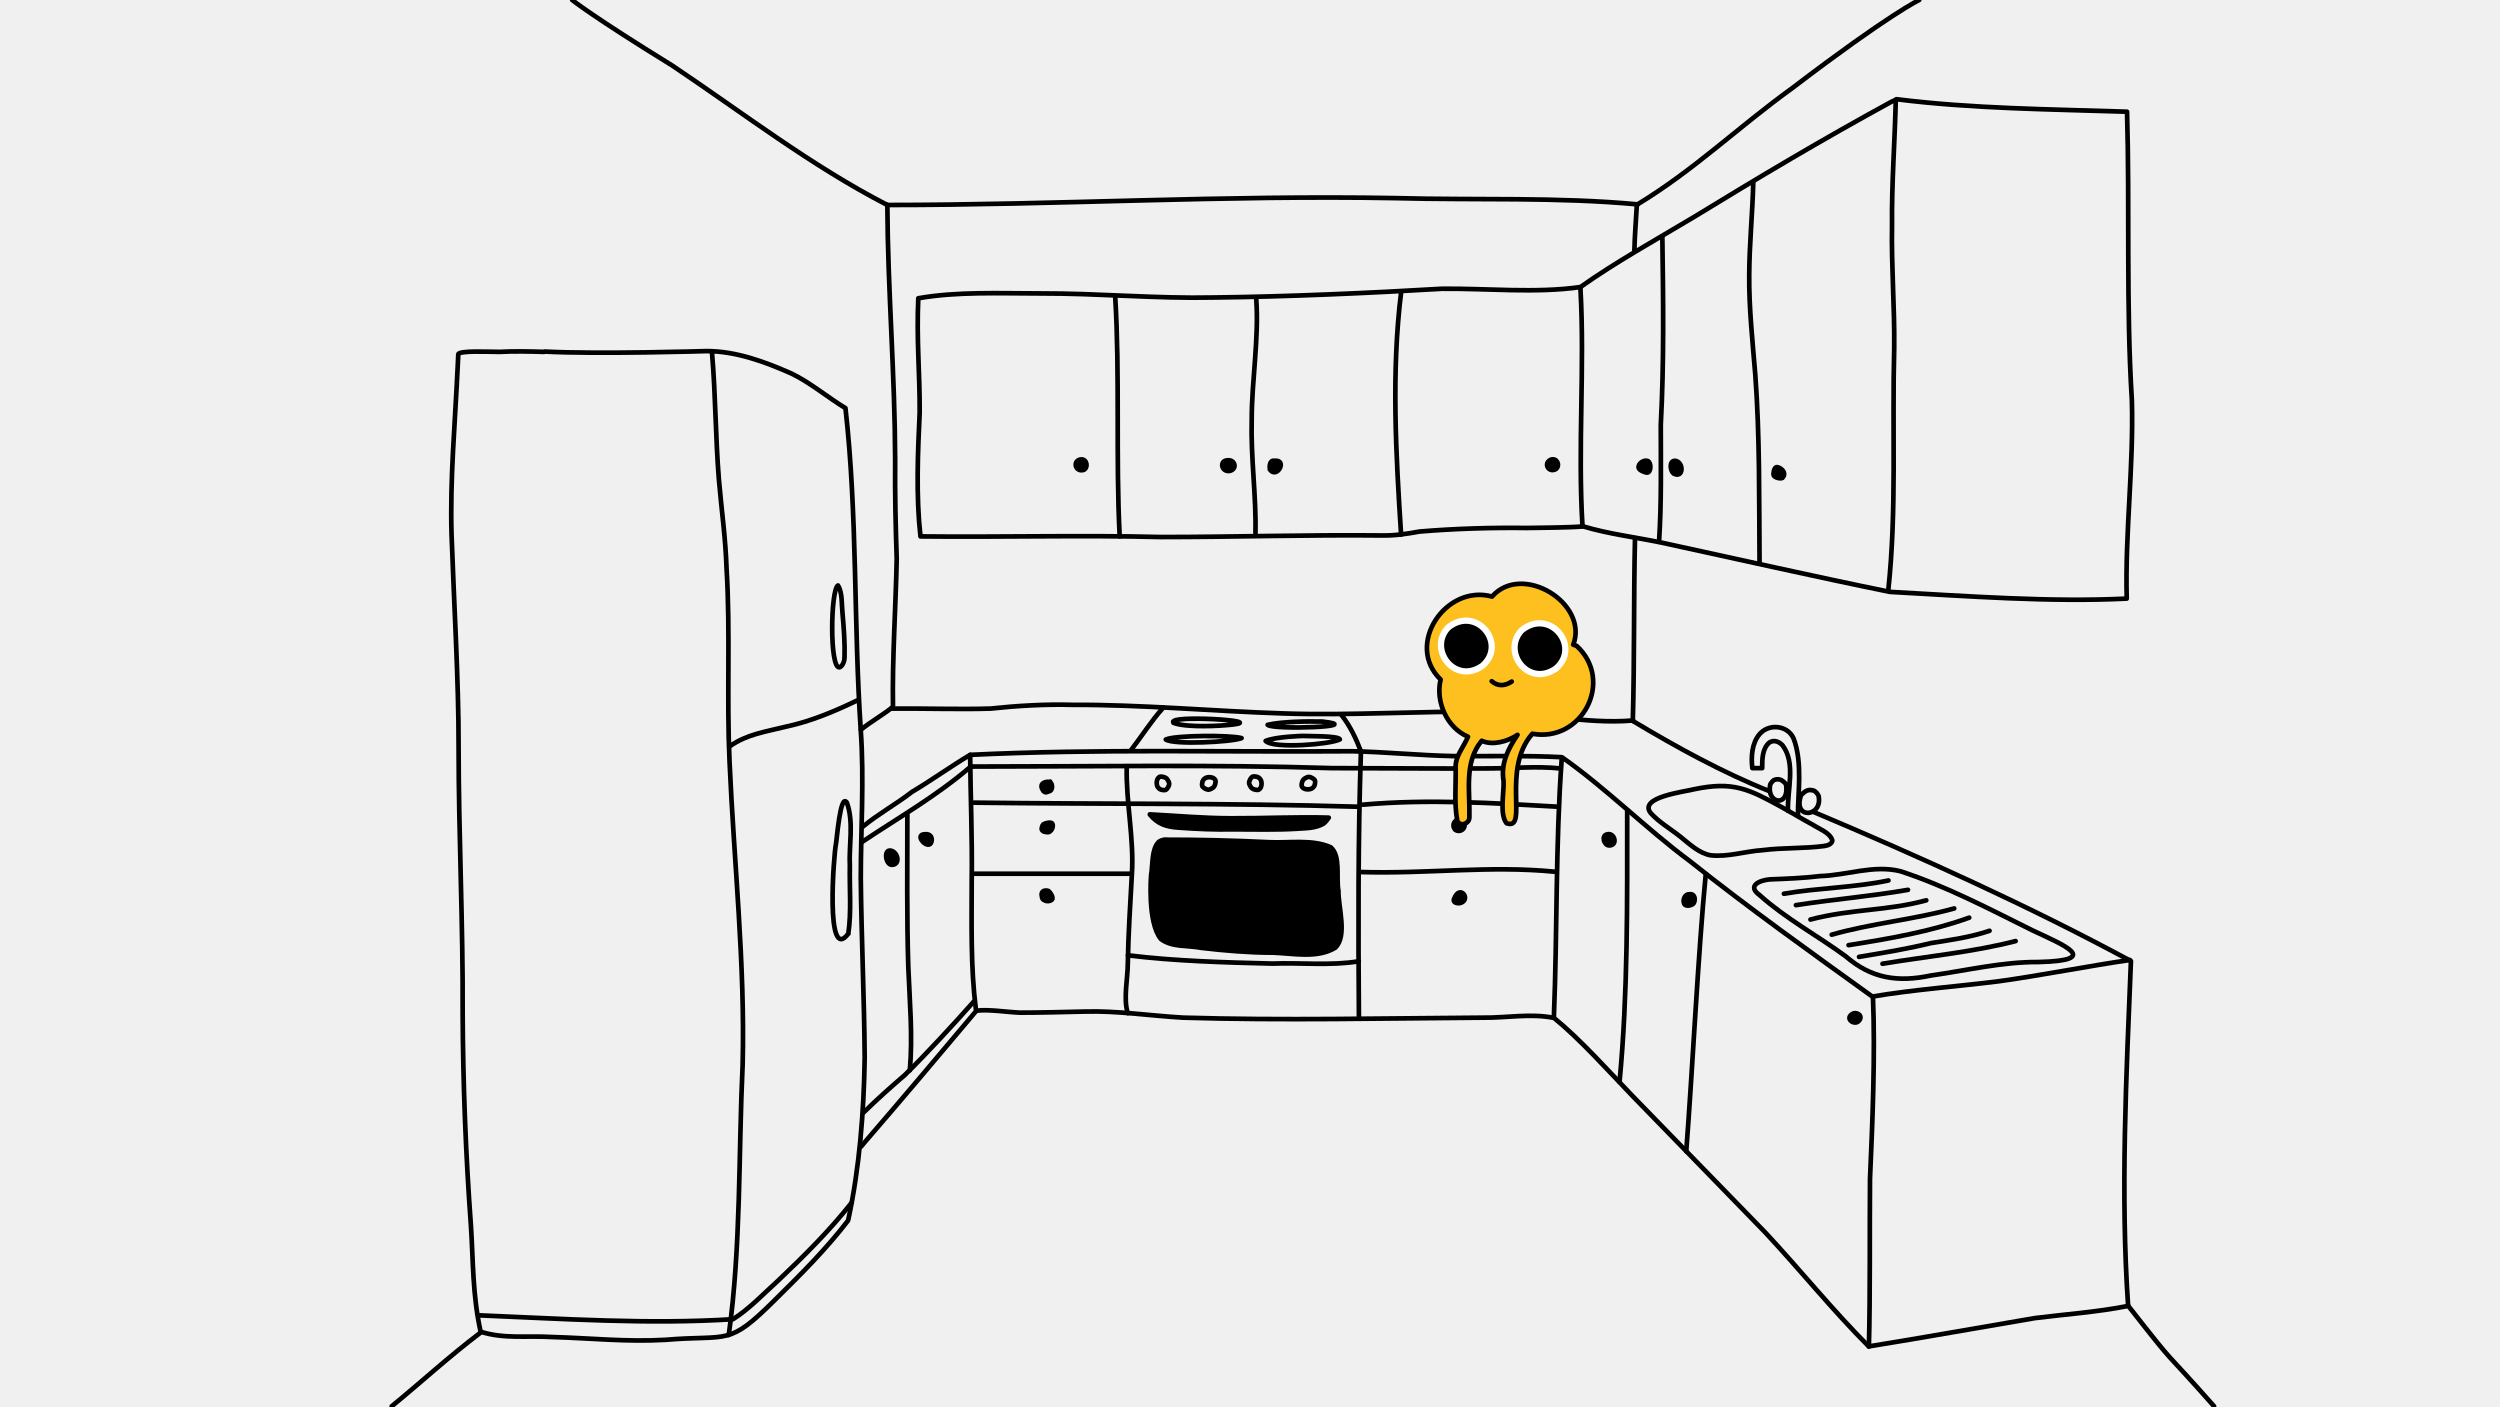
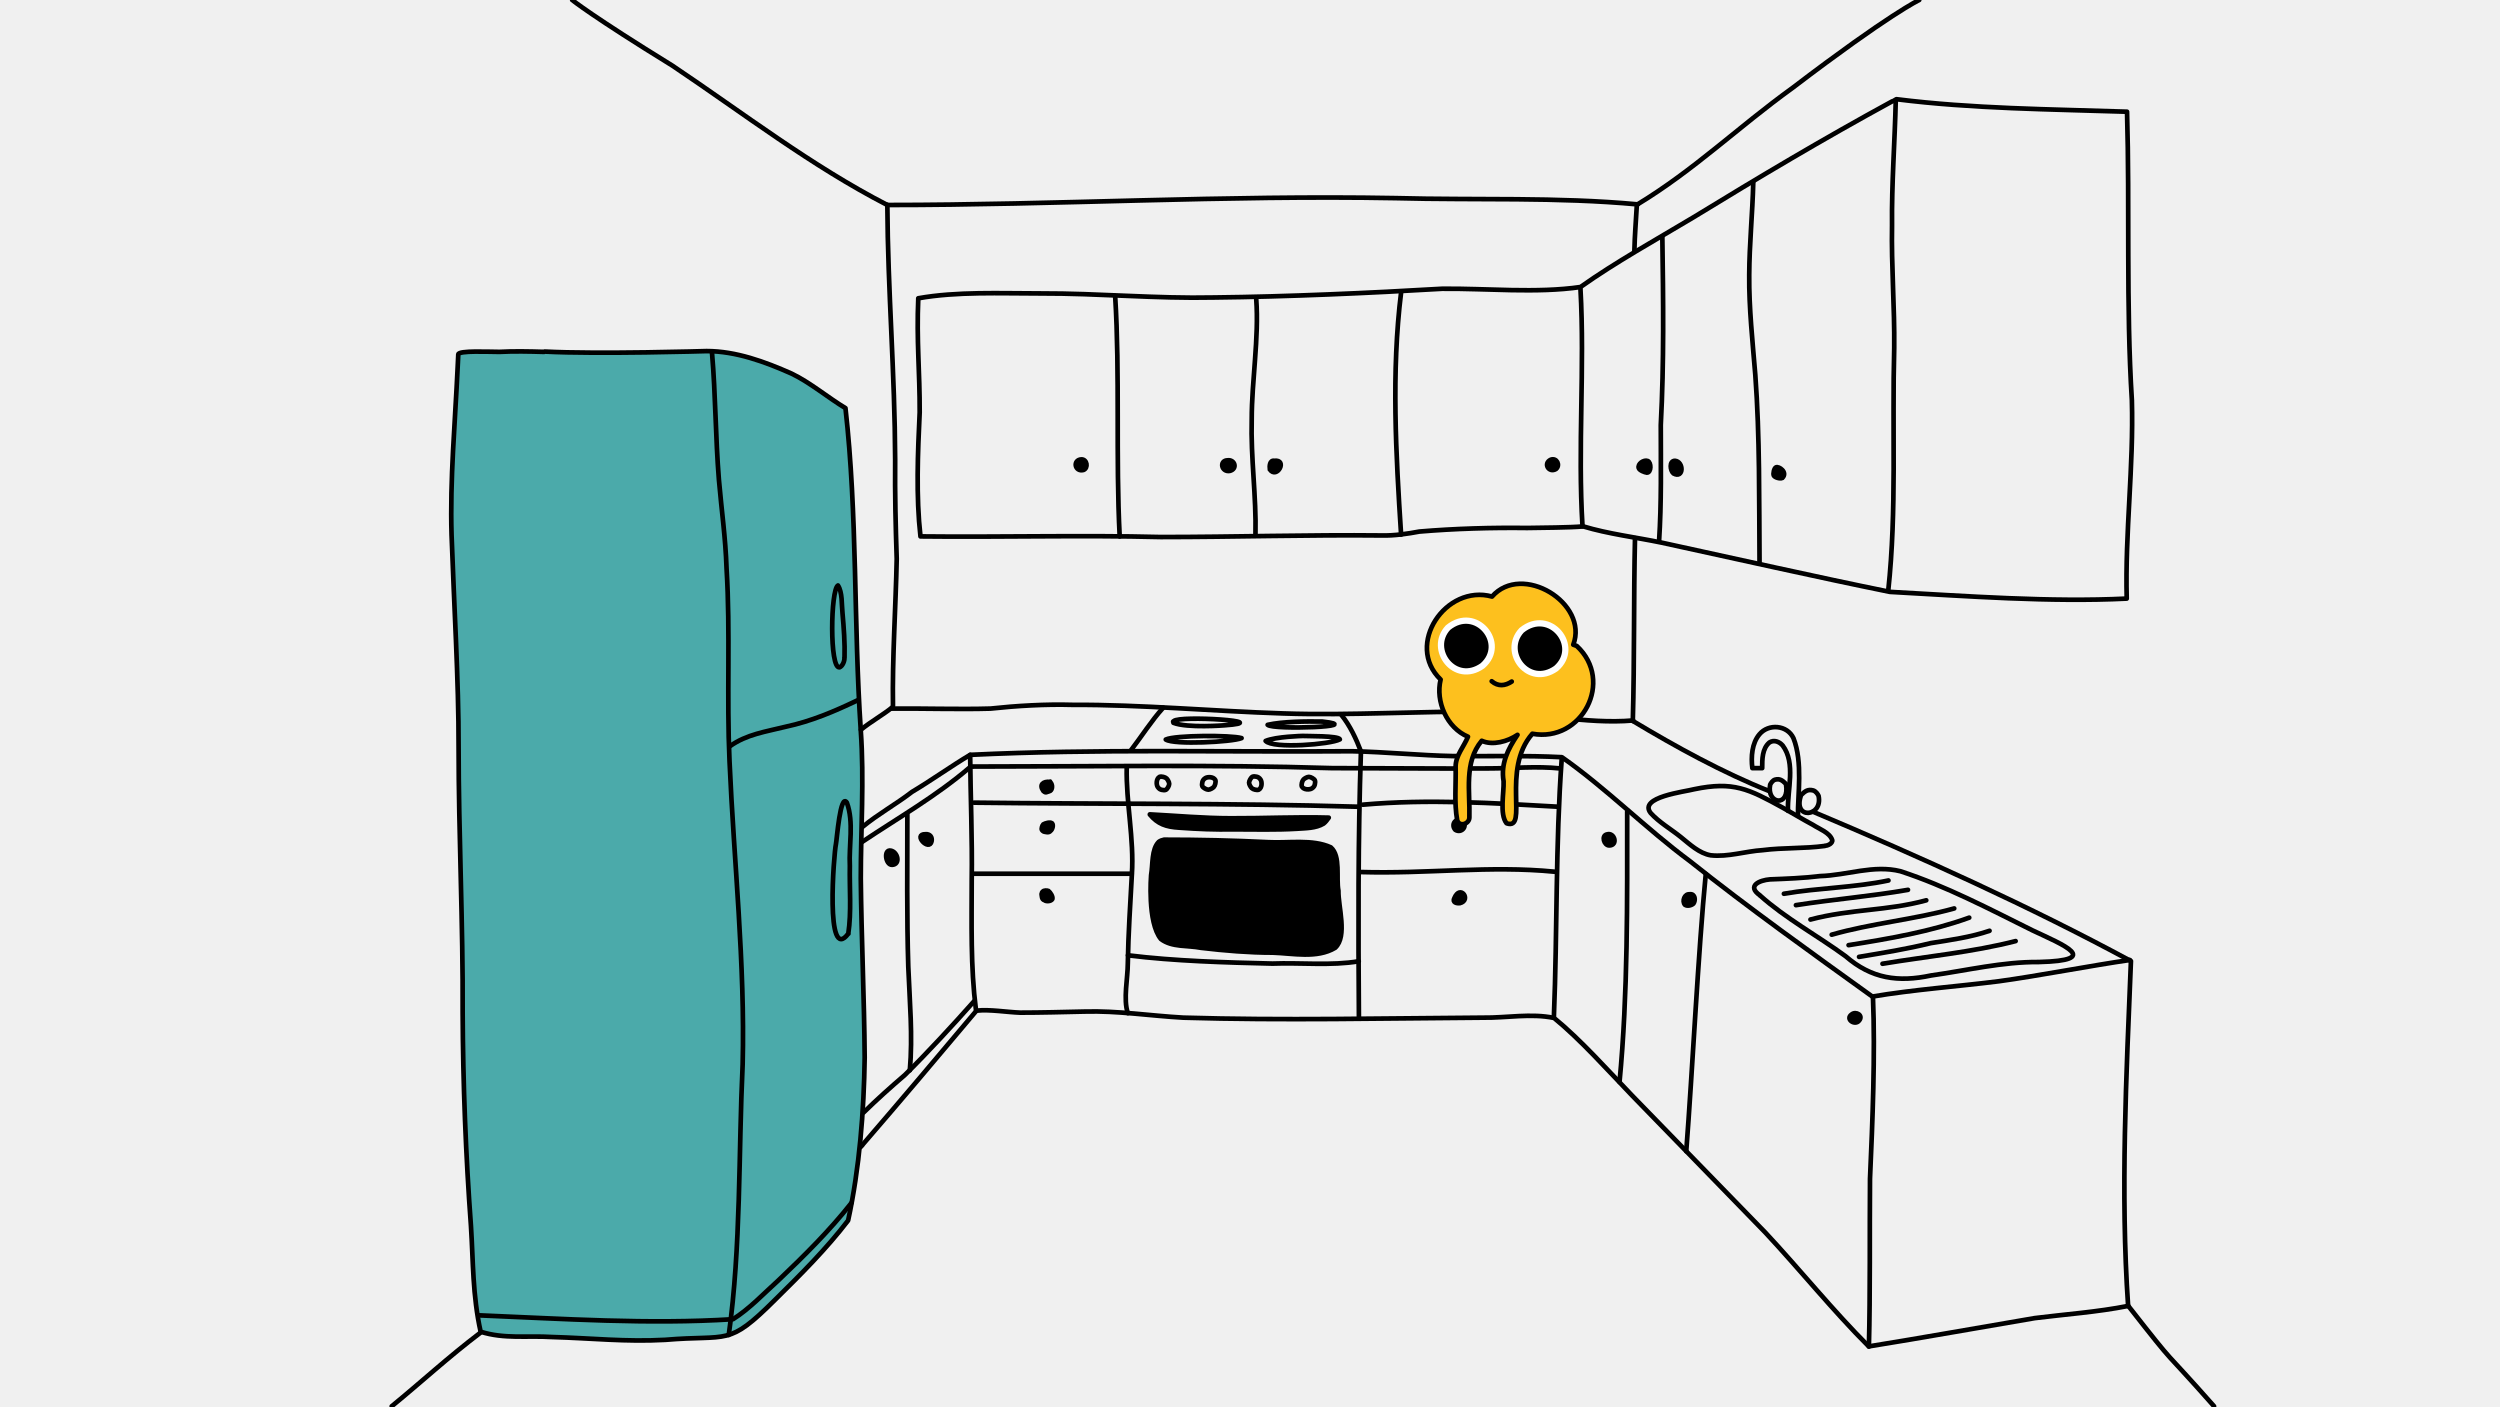
<svg xmlns="http://www.w3.org/2000/svg" id="Ebene_1" version="1.1" viewBox="0 0 1600 900">
  <defs>
    <style>
      .st0 {
        fill: none;
      }

-       .st0, .st1, .st2, .st3, .st4 {
+       .st0, .st1, .st2, .st3, .st4, .st5 {
        stroke-linecap: round;
        stroke-linejoin: round;
      }

-       .st0, .st1, .st2, .st3, .st5 {
+       .st0, .st1, .st2, .st3, .st4, .st6 {
        stroke: #000;
      }

-       .st0, .st2, .st3, .st5 {
+       .st0, .st2, .st3, .st4, .st6 {
        stroke-width: 3px;
      }

-       .st1, .st4 {
+       .st1, .st5 {
        stroke-width: 4px;
      }

      .st2 {
        fill: #fdc01e;
      }

      .st4 {
+         fill: #4baaaa;
+       }
+ 
+       .st5 {
        stroke: #fff;
      }

-       .st5 {
+       .st6 {
        stroke-miterlimit: 10;
      }
    </style>
  </defs>
+   <path id="STROKE_d257b3ae-5cf3-47c5-824c-48417580bdb2" class="st4" d="M348.2,225.2c-9.7-.3-19.3-.5-28.6,0-6.5,0-26.2-1-26.3,1.6s-.2,5.4-.4,8.3c-1.6,34.8-5,72.1-3.9,107.2,1.4,40.8,4.6,94.5,4.5,135.4,0,56.1,2.9,114.4,2.6,170.5.2,45,2,91.6,5.3,136.3,1.5,23.5,1,44.2,6.2,67.8,15.2,4.8,29.7,2.4,45.8,3.4,25,.7,47.2,3.2,72.3,1.8,41.1-3.5,39.9,4.7,70.3-25.6,16.4-16.2,32.8-32.5,46.8-50.8,7.3-33.6,10.1-69.6,10.6-104.3-.3-38.1-2.1-76.6-2.5-114.6,0-31.3,2.2-63.2,0-94.6-4.6-68.7-2.1-137.9-9.8-206.4-11-6.6-22.6-16.4-34.5-22.1-17.1-7.6-35.6-14.4-54.4-14.4,0,0-69.3,2.1-103.7.3l-.3.2h0Z" />
  <path id="STROKE_24ff8104-0c1c-409e-8412-f291cf459aca" class="st0" d="M366.2,0s12.8,10.4,64.1,42c45.5,30.5,88.9,64.1,137.6,89.2" />
  <path id="STROKE_69648c7b-1f99-41d9-9756-3ccd35b458e1" class="st0" d="M567.9,131.2c.3,54.9,4.8,107.5,5,162.9-.2,23,.3,42.1,1,63.6-.6,30.1-2.9,64.1-2.4,94.1" />
  <path id="STROKE_584f09bb-faee-44f3-acef-d196af663e60" class="st0" d="M567.9,131.2c108.3,0,216.8-6.4,325.1-4.4,52,1.4,103.4-.8,155.1,4" />
  <path id="STROKE_1398c8e5-74d7-4340-97a2-ac70de1e6fad" class="st0" d="M1048,130.8c36.7-22.3,63.7-48.9,99.3-74.6C1209.6,8.7,1228.3,0,1228.3,0" />
  <path id="STROKE_5d41e3ed-5401-4ed9-a828-7baa835cd556" class="st0" d="M571.2,452.6c-6.2,5-13.8,9.2-20.2,14.4" />
  <path id="STROKE_0b07157a-1aa8-44a5-a9cc-b35e5b461845" class="st0" d="M455.7,226c2.3,26.9,2.2,53.5,4.4,81,1.8,20.9,4.2,36.5,4.9,56.9,2.5,40.9,0,82.4,1.9,123.3,2.8,64.4,10,129.6,8.4,194-2.7,57.1-1,116.6-8.9,173.2" />
  <path id="STROKE_e438c691-b25d-44f8-af13-3e1512e92411" class="st0" d="M548.8,448.2c-14.8,7.1-29.6,13.4-45.9,16.9-12.8,3.2-25,4.8-35.8,12.5" />
  <path id="STROKE_a9ca535c-c414-4acf-bfae-c9c840553b1c" class="st0" d="M540.5,420.9c.3-9-.5-19.5-1.3-28.5-.6-5.3,0-13.3-2.9-17.7-4.7,2.6-5.5,53.5,1,52.4,1.9-.7,3.4-4.2,3.1-6.3h.1Z" />
  <path id="STROKE_0c41948c-69a6-4055-b199-0aeaac91404f" class="st0" d="M542.9,597.6c2.1-13.9.7-29.4,1-43.4-.7-13.1,2.7-27.9-1.9-40.5-4.2-6.6-6.4,23.7-7,26.5-1.3,5.8-7,77.6,8,57.2v.2h0Z" />
  <path id="STROKE_a188d664-cbf2-479c-a8f3-7a680b97c079" class="st0" d="M544.9,769.9c-13.8,17.5-30.3,33.9-46.5,49.3-9.1,8.2-19,18.7-29.3,25.1-54,3.4-108.9-.3-162.8-2.5" />
-   <path id="STROKE_d257b3ae-5cf3-47c5-824c-48417580bdb2" class="st0" d="M348.2,225.2c-9.7-.3-19.3-.5-28.6,0-6.5,0-26.2-1-26.3,1.6s-.2,5.4-.4,8.3c-1.6,34.8-5,72.1-3.9,107.2,1.4,40.8,4.6,94.5,4.5,135.4,0,56.1,2.9,114.4,2.6,170.5.2,45,2,91.6,5.3,136.3,1.5,23.5,1,44.2,6.2,67.8,15.2,4.8,29.7,2.4,45.8,3.4,25,.7,47.2,3.2,72.3,1.8,41.1-3.5,39.9,4.7,70.3-25.6,16.4-16.2,32.8-32.5,46.8-50.8,7.3-33.6,10.1-69.6,10.6-104.3-.3-38.1-2.1-76.6-2.5-114.6,0-31.3,2.2-63.2,0-94.6-4.6-68.7-2.1-137.9-9.8-206.4-11-6.6-22.6-16.4-34.5-22.1-17.1-7.6-35.6-14.4-54.4-14.4,0,0-69.3,2.1-103.7.3l-.3.2h0Z" />
  <path id="STROKE_493f21b8-b01f-46eb-b4fc-358aae799781" class="st0" d="M620.8,491c-22,18.8-45.4,32-69.3,48" />
  <path id="STROKE_c6602ae4-44b3-4738-a16e-8b1e115a576e" class="st0" d="M624.7,647.1c-23.7,28.2-48.1,57.1-72.2,85,0,.2-1.1,1.4-1.7,2" />
  <path id="STROKE_155b1ade-0caf-4685-a390-1a74d09eeed8" class="st0" d="M623.4,640.8c-13.5,15.2-29.7,32.8-44.3,47.2-9.2,7.9-17.6,15.4-26.4,24" />
  <path id="STROKE_b24e84d0-0f94-42bd-a746-75c61ea2acf5" class="st0" d="M580.7,521.4c0,32.3-.4,64.8.6,97.3.9,22.5,2.9,44.1,1,66.3" />
  <path id="STROKE_971acc4a-b36a-41f2-b63a-2082bc56feeb" class="st0" d="M622.1,490.6c76.7,0,153.7-1.4,230.4,1,33.5,0,66.5.4,99.8.2,15.4,0,30.8-1.6,46.3,0" />
  <path id="STROKE_39e55a2d-6330-4e0c-a371-faeb3e5d5018" class="st0" d="M623.4,513.7c79.9,1,165.2.2,245.4,2.6" />
  <path id="STROKE_13c38961-4bf5-445d-b21a-ed225f46ab6f" class="st0" d="M872.2,515c41.8-3.7,83.1-1.1,124.8,1.3" />
  <path id="STROKE_31a3584f-9932-4dba-ab4a-28e8f845e37f" class="st0" d="M721.1,491c-.5,22.7,4.8,45.9,3.3,68.6-1,18.8-2.3,37.9-2.6,56.9,0,9.5-3,23,0,31.9" />
  <path id="STROKE_50546bcd-7982-4bd1-891d-9cfc525bb8a1" class="st0" d="M871,480.9c-1.9,55.4-1.7,115-1.3,170.4" />
  <path id="STROKE_a4a9c650-acfe-4914-b0ce-93b97be252df" class="st0" d="M999.5,485.7c-4,55.1-2.8,109.9-5,164.8" />
  <path id="STROKE_ff7c6ada-2eda-48c2-9cd9-58fce4b78e40" class="st0" d="M622.5,559.2h101.8" />
  <path id="STROKE_678ccf56-6959-4de1-802f-158fb094e547" class="st0" d="M870.6,558.1c42.9,1.3,82.7-4.3,124.4-.2" />
  <path id="STROKE_38bfb0cd-aec1-43f0-9120-84503d1a2664" class="st3" d="M668,506.4h0c1.3,1.3,1.9.4,3.6,0s2.2-3.2,1.2-5-.4-1-.9-1c-4.2-.4-7.1,1.7-4.1,5.9h.2Z" />
  <path id="STROKE_c30ccf7d-d1f7-4270-88c3-c433c52a1f2b" class="st3" d="M666.8,531l.2.4.4.4s.4,0,.6.4c1,.2,3.3,1,4.3-.4,1.2-.8,2.1-3.8,1-4.9-1.2-1-4.5,0-5.6.7-.7.7-1.3,2.8-.9,3.5h0Z" />
  <path id="STROKE_12bfedc1-2f7b-4e05-966f-920bad130723" class="st0" d="M621,483.1c80.8-3.9,163.2-1.7,244.2-2.3,21.3.4,43.7,2.7,65,3.1,23.3.2,45.5-.5,69.4.7,28.4,19.9,53.7,45.6,81.9,66.5,37.1,29.6,78.6,59.2,116.8,86.7,25.8-4.4,54.9-6.5,81-9.8,24.3-3.3,60.5-10.3,83.8-13.6" />
  <path id="STROKE_b23772c9-d4a3-454a-bf8d-0bd4c38fced1" class="st0" d="M1041.4,519.4c0,56.9.5,116.4-4.9,173.1" />
  <path id="STROKE_d8ca0c2e-abf0-468b-b67c-d8e7ded2cbef" class="st0" d="M1091.7,559.3c-4.8,49.1-8.6,126.9-12.5,177.5" />
  <path id="STROKE_13e8cd93-4d59-4e55-b886-287031d6d2f8" class="st0" d="M1198.7,638.1c1.5,36.8-.3,79.8-1.9,116.3-.3,35.7.2,72.3-.7,107.4" />
  <path id="STROKE_28955283-2983-408e-b38b-de0d0147a1d4" class="st0" d="M1160.3,519.5c68.1,28.7,139,60.7,203.5,95.6-2.9,72.8-6.8,147.9-1.8,220.7" />
  <path id="STROKE_5a63647a-bbc5-42be-9c9e-e993947c23f1" class="st0" d="M1045,461.4c27.1,16.3,58,33.3,87.6,45" />
  <path id="STROKE_5a43e13e-1269-4a34-a1ac-fe7f915da23a" class="st0" d="M834.2,498.9c-.8.8-1.5,3.3-1,4.5,1.2,2.2,5,2.1,6.4,1.2s1.7-1.8,1.9-2.6.3-2,0-2.6c-.5-1-2.7-2.2-3.8-2.2s-2.8,1-3.5,1.7h0Z" />
  <path id="STROKE_5a43e13e-1269-4a34-a1ac-fe7f915da23a1" class="st0" d="M801.1,504.4c.8.8,3.3,1.5,4.5,1,2.2-1.2,2.1-5,1.2-6.4s-1.8-1.7-2.6-1.9-2-.3-2.6,0c-1,.5-2.2,2.7-2.2,3.8s1,2.8,1.7,3.5h0Z" />
  <path id="STROKE_5a43e13e-1269-4a34-a1ac-fe7f915da23a2" class="st0" d="M776.8,503.7c.8-.8,1.5-3.3,1-4.5-1.2-2.2-5-2.1-6.4-1.2s-1.7,1.8-1.9,2.6-.3,2,0,2.6c.5,1,2.7,2.2,3.8,2.2s2.8-1,3.5-1.7h0Z" />
  <path id="STROKE_5a43e13e-1269-4a34-a1ac-fe7f915da23a3" class="st0" d="M746.6,498.2c-.8-.8-3.3-1.5-4.5-1-2.2,1.2-2.1,5-1.2,6.4s1.8,1.7,2.6,1.9,2,.3,2.6,0c1-.5,2.2-2.7,2.2-3.8s-1-2.8-1.7-3.5h0Z" />
  <path id="STROKE_2ba217ce-ab79-46cf-9d98-cdb07b63cd7f" class="st3" d="M735.9,521.3c5.1,6.1,10.4,7.9,18.7,8.4,12.4.9,22.7,1.3,34.9,1.1,13.3,0,27.2.4,40.5-.4,5.7-.4,12.2-.3,17.1-3.3,1.2-.9,2.4-2.5,3.3-3.8-20.6-.6-41.9.5-62.6.4-17.2,0-34.8-1.6-51.9-2.5h0Z" />
  <path id="STROKE_d9266c11-944b-417c-8615-f102cabdad84" class="st0" d="M625.1,646.8c8.4-.9,19.4,1,27.9,1.3,12.6,0,28.2-.4,41.1-.7,21.5-.6,41.7,2.7,63.2,3.9,64,1.9,128.1.4,192,0,14.9.2,30.6-2.9,45.3.2,16.8,13.7,34.6,33.7,50,49.7,27.9,28.6,57.1,58.7,85.1,87.5,22.5,24.1,43.2,49.9,66.3,73,34.2-5.5,71.9-12.3,106.2-18.1,19.9-2.5,40.2-3.9,59.8-7.8" />
  <path id="STROKE_6cc289a8-3867-4b7e-8c39-027b0e6072f7" class="st0" d="M721.9,611.4c29.8,3.7,62.5,4.6,92.5,5.3,17.7-.7,37.9,1.5,55.2-1.5" />
  <path id="STROKE_c10f3854-93ca-4191-82c3-4320a82eb8a6" class="st3" d="M743,601c7.1,5.4,17.1,3.9,25.6,5.6,15.1,1.8,30.8,3.1,46,3.1,13,.4,28.2,3.9,39.9-3.1,8-7.4,1.9-26.2,2.1-36.5-1.6-8.3,1.6-22.2-4.9-27.8-11.7-5.4-27.3-2.6-40-3.3-22.1-1.1-44.8-1.6-66.7-1.6-1.1.2-2.5.7-3.4,1.4-4.7,4.8-3.7,14.3-4.9,21.3h0s-2.5,30.3,6.3,40.9h0Z" />
  <path id="STROKE_bca29521-6533-416c-9bf6-d70d23d1e263" class="st0" d="M1167.9,541.4c-13.3,1.8-26.5,1-39.8,2.7-11.1.7-22.2,4.5-33.2,3.3-7.3-1.2-13.5-7.1-19.2-11.7-6.2-5-14-9.5-19.3-15.4-7.9-10.2,22-13.6,27.9-15.2,25-5.2,34.8-.2,56.6,11.8,6.3,3.5,13.2,7.7,19.4,11,3.9,2.6,10.7,4.9,12.3,9.7.3,1.1-.6,2-1.4,2.6,0,0-1.4,1-3.1,1.1h-.2Z" />
  <path id="STROKE_9383ba1d-f758-4ca3-91a5-9f57c92464fd" class="st0" d="M1152.7,508.8c2.7-2.6,4.4-3.8,7.8-2.9,1.6.5,2.9,2.3,3.4,3.5,2.8,13.7-16.9,15.4-11.2-.6h0Z" />
  <path id="STROKE_9383ba1d-f758-4ca3-91a5-9f57c92464fd1" class="st0" d="M1143,501.7c-2.4-2.4-4-3.5-7-2.7-1.4.4-2.6,2.1-3.1,3.2-2.5,12.5,12.8,14.8,10.1-.5h0Z" />
  <path id="STROKE_c50c92f3-4268-4f17-bfdd-248f0095bfcc" class="st0" d="M1150.7,522.1c-.2-13.3,3.2-34.3-2.9-49.7-4-8.5-16-9.4-21.8-2.4-4.8,5.7-5.4,14.4-4.5,21.6h6.3c0-5.7,0-12.5,4.6-16.4,2.9-1.9,6.3-.6,8.5,1.9,8.6,11.5,2.9,28.4,3.4,41.8" />
  <path id="STROKE_95166e3d-c18b-4999-abe6-f5985976e423" class="st0" d="M713.7,189.4c3.1,50.3.3,103.5,2.9,153.9" />
  <path id="STROKE_b4043a41-4b4d-419c-8f5d-c4b9065d31aa" class="st0" d="M896.7,187.2c-6.3,51-3.3,103.6,0,154.9" />
  <path id="STROKE_3f31ffd5-6da7-4c28-9ae0-23105d1d989b" class="st0" d="M1122.1,116.6c-.5,20.2-2.5,39.4-2.6,59.4-.2,21.1,2.2,43.1,3.9,64,2.9,39.5,2.4,80,2.7,119.6" />
  <path id="STROKE_12a3f3b3-83fa-4f18-aefe-95a8c3046164" class="st0" d="M1063.9,151.8c.6,40,1.1,80.1-1,120.2,0,24.9.5,49.7-1.1,74.5" />
  <path id="STROKE_ecacd974-96a9-4ae6-8ca9-edc9e697e1df" class="st0" d="M1211.1,64.8c-44.9,24.5-84.5,48.1-127.5,74.4-24.2,14.5-49.7,28.6-72.1,44.5-28.1,4.1-60.1.8-88.5,1.1-45.7,2.7-99.2,5.1-146,5.6-37.5.8-73.3-2.7-111.2-2.6-25.7,0-53.4-1.3-78.1,3.1-1.2,27,1,47.2.9,73-1.2,25.7-2.4,53.7.5,79.4,51.1.6,102.6-.9,153.8.4,46.7,0,94.8-1.5,141.4-1,8.1.2,16.7-1.1,24.1-2.5,22.4-1.9,46.5-2.6,69-2.3,9.9-.2,26.7-.2,35.9-1,15.8,4.8,33.9,7,50.2,10.4,46.1,10,100.1,22.2,146,31.5,49.1,2.7,102.6,6.7,151.6,4.3-1.1-42.1,4.5-84.8,3.3-126.9-3.8-60.7-1.3-124-3.1-184.7-49.1-1.6-99-1.9-147.5-8l-2.4,1.3h-.3Z" />
  <path id="STROKE_c92cf5b6-6ecb-4033-99cc-b9594f699e21" class="st0" d="M1011.5,184.9c2.8,50.5-1.8,101.4,1.3,151.9" />
  <path id="STROKE_025636b8-8845-4b0f-99ca-681f2afd68b4" class="st0" d="M723.7,480.3c6.7-8.7,13.4-19.3,20.8-27.4" />
  <path id="STROKE_8bb782ac-eb15-4156-8225-367851ee3fa8" class="st0" d="M871,480.9c-3-7.9-7-16.5-12.4-23.2" />
  <path id="STROKE_9d22ff23-7c3e-4bb2-8a77-62b600557298" class="st0" d="M570.4,453.5c19.7-.2,43.7.6,63.5,0,16.6-1.8,35.6-2.9,52.3-2.4,44.7-.2,90.4,4.1,135.1,5.5,43.5,1.5,87.8-1.7,131.4-1,30.3.2,62.3,8.1,92.5,5.5" />
  <path id="STROKE_5e2e54dc-b8d6-479c-bdcf-264f0e7882a8" class="st0" d="M1045,461.4c1.1-39.7.5-77.7,1.4-117" />
  <path id="STROKE_8975784a-af3c-49a6-883a-7816c4ac1fae" class="st0" d="M1047.6,130.8c-.8,14.4-1.3,18.3-1.6,29.8" />
  <path id="STROKE_a8dca2c7-5147-4a8c-b27c-5c4d806b8f23" class="st0" d="M751,462.6c0-.4-.6-.9.2-1.1,3.5-3.8,66,.3,32.5,2.7h0s-23.7,1.9-32.7-1.6Z" />
  <path id="STROKE_5b89f1bc-76e7-4f7d-90e4-f6a201ad7520" class="st0" d="M794.6,472.4c-6.7-2-42.6-1.9-48.5.9,5.2,3.5,42.5,1.6,48.5-.9Z" />
  <path id="STROKE_1493a066-6b16-4b1f-9cc4-8a3739e39c0a" class="st0" d="M846.3,461.8c-10.5-.2-25.6,0-35,2.1,3.4,3.4,63.9,1.1,35-2.1Z" />
  <path id="STROKE_cf8d5e95-39cd-4191-ae7f-f669f3c41215" class="st0" d="M810,474.2c4.8,5.2,41.7,2.2,47.5-1-.6-2.4-21.3-2-23.8-2.2h0s-17.1.4-23.7,3.2Z" />
  <path id="STROKE_a7bda898-7a98-49bb-90e4-f9a7d44b1a46" class="st0" d="M804,191.6c1.8,24.6-2.9,52.1-2.9,76.8-.7,24.6,3,49.4,2.4,73.9" />
  <path id="STROKE_c51cc558-8a63-4daf-9e30-54a802ea8d62" class="st0" d="M1126.3,573c16.6,14.9,36.9,25.8,54.9,39,16.6,14.4,33.6,16.8,54.7,12.3,22.8-3.2,45.7-8.8,68.9-8.6,41-1,15.6-11-4.1-20.3-27.4-13.6-55.3-28.3-84.4-37.8-17.2-4.3-34.1,2.6-51.5,3.1-10.6,1.3-21.7,1.7-32,2.1-6.5.5-15.3,4.1-6.3,10.3h-.2Z" />
  <path id="STROKE_4f4d949b-4983-4ff9-8557-722b9bd3b748" class="st0" d="M1208.6,563.5c-21.8,4.6-45,4.7-66.9,8.5" />
  <path id="STROKE_2866061a-1ac5-4ec8-a371-37e64903a89c" class="st0" d="M1221.1,569.5c-23.5,4.1-48.2,6.1-71.7,9.8" />
  <path id="STROKE_022de472-5c75-4ca6-96d5-2a3b6c173c30" class="st0" d="M1232.8,576.2c-25.3,6.9-47.9,5.4-74.1,12.3" />
  <path id="STROKE_c84b2b09-1ac3-4cb8-8c07-c78f27355a8a" class="st0" d="M1250.7,581.4c-25.5,7.1-53,9.5-78.4,16.8" />
  <path id="STROKE_1c2b3427-4df9-4350-94eb-8cbd1a777e8a" class="st0" d="M1260.3,587.3c-24.6,8.9-51.4,13.5-77.2,17.6" />
  <path id="STROKE_a3f94d4f-1402-4025-90f6-b2d200249272" class="st0" d="M1273.3,595.7c-11.5,4-25.6,6-37.6,7.9-15.5,3.8-29.9,6.1-45.9,8.8" />
  <path id="STROKE_aac34a33-8be2-4d74-8ab1-63dbf6410028" class="st0" d="M1290,602.3c-27.7,7.1-57.1,9.8-85.2,14.5" />
  <path id="STROKE_ba24dae5-217b-4c7b-9443-8d352b7f7de9" class="st0" d="M307.5,852.9c-20.7,15.7-37.6,31.4-56.8,47.1" />
  <path id="STROKE_a9d804fa-0fa3-4d39-8a88-7e2b164d8b01" class="st0" d="M1362.2,835.9c33.2,42.4,19.2,23.8,54.8,64.1" />
  <path id="STROKE_11abf62a-3f25-4fd3-b4ce-af60b1c3348e" class="st0" d="M1213.3,63.9c-.6,26.4-2.7,53.9-2.4,80.4-.5,25.9,1.7,52.5,1.4,78.4-1.4,51.4,1.7,103.8-3.8,155.1" />
  <path class="st0" d="M551.9,529.3c10.2-8.4,21.4-14.5,31.8-22.5,11.8-7,25.7-16.9,37.2-23.7.2,26.5,1.4,53.7,1,80.1,0,27.4-.8,55.7,2.7,83" />
  <path id="STROKE_c30ccf7d-d1f7-4270-88c3-c433c52a1f2b1" class="st3" d="M667.4,570.6l-.3.3-.3.5s0,.4-.2.8c.2,1,0,3.5,1.8,3.9,1.1,1,4.3.8,5.1-.7.5-1.5-1.3-4.3-2.5-5.2-.9-.4-3.1-.4-3.6.4h0Z" />
-   <path class="st5" d="M692.1,294c-5.7.3-4.3,8.2,1.3,6.8,3.3-1.3,2.3-6.9-1.3-6.8Z" />
+   <path class="st6" d="M692.1,294c-5.7.3-4.3,8.2,1.3,6.8,3.3-1.3,2.3-6.9-1.3-6.8Z" />
  <path class="st1" d="M785.7,295.1c-4.8,0-3.4,6.6,1.2,5.8,4.5-1,2.9-6.4-1.2-5.8Z" />
-   <path class="st5" d="M815.6,294.9c-3-.5-3.2,3.4-2.9,5.6,4.6,6.3,11.5-6.6,2.9-5.6Z" />
-   <path class="st5" d="M992.5,294.2c-5,2.3-1.3,8.7,3.3,6,2.9-2.4.6-7.4-3.3-6Z" />
-   <path class="st5" d="M1048.8,299.6c.4,1.4,3.7,2.7,5.2,2.9,2.9,0,2.9-6.6.5-7.5s-6.6,1.8-5.7,4.6Z" />
-   <path class="st5" d="M1072,294.9c-3.9,0-3.1,6.3-1,8.1,6.7,3.7,6.7-7.6,1-8.1Z" />
-   <path class="st5" d="M1136.6,299.1c-1.2.6-1.9,4-1.4,5.2s3.9,2.3,5.5,1.6c3.6-3.7-2.3-7.7-4.1-6.8h0Z" />
+   <path class="st6" d="M815.6,294.9c-3-.5-3.2,3.4-2.9,5.6,4.6,6.3,11.5-6.6,2.9-5.6Z" />
+   <path class="st6" d="M992.5,294.2c-5,2.3-1.3,8.7,3.3,6,2.9-2.4.6-7.4-3.3-6Z" />
+   <path class="st6" d="M1048.8,299.6c.4,1.4,3.7,2.7,5.2,2.9,2.9,0,2.9-6.6.5-7.5s-6.6,1.8-5.7,4.6Z" />
+   <path class="st6" d="M1072,294.9c-3.9,0-3.1,6.3-1,8.1,6.7,3.7,6.7-7.6,1-8.1Z" />
+   <path class="st6" d="M1136.6,299.1c-1.2.6-1.9,4-1.4,5.2s3.9,2.3,5.5,1.6c3.6-3.7-2.3-7.7-4.1-6.8h0Z" />
  <path class="st0" d="M932.8,500.6c-1.6,1.1,0,3.1,1.6,2.3,1.3-1.3,0-3.2-1.6-2.3Z" />
  <path class="st3" d="M935.5,525.2c4.4,3,0,8.5-4.1,5.9-2.9-3.2,0-7.8,4.1-5.9Z" />
  <path class="st3" d="M930.8,574.8c-1.5,2.7,1.4,3.5,3.6,3.2,7.4-1.9.2-12.3-3.6-3.2Z" />
  <path class="st3" d="M1028.5,534c-3.8.7-2,7.1,1.4,7.1,5.8,0,3.4-8.6-1.4-7.1Z" />
  <path class="st3" d="M1081.6,572.4c-3.5-.7-5.3,4.4-3.2,6.7,1.5,1,4.1.4,5.4-.8,1.5-2.1,1.1-6.3-2.2-6h0Z" />
  <path class="st3" d="M1185.1,649.2c-4.4,3,2.2,7.5,4.8,3.9,2.7-3.3-2.1-6.1-4.8-3.9Z" />
  <path class="st3" d="M592.3,533.9c-8.4-.2,2.4,11.3,3.9,4.6.6-2.7-1-4.9-3.9-4.6Z" />
  <path class="st3" d="M570.1,544.4c-4.7-1-3.4,9.2.8,9.1,5.6-.2,3.7-8.3-.8-9.1Z" />
  <g>
    <g id="Pen">
      <path id="STROKE_9ab8ce2b-e6b5-47b3-be58-a1990f77dbed" class="st2" d="M1009.1,413.4c24.2,22.4,3.4,62-28.4,56.2-20.2,23-2.1,62.3-16.5,57.3-4.6-5.8-1.6-19.5-1.9-26.9-1.9-11.2,2.7-20.5,8.9-29.7-6.1,4.2-15.9,7-22.9,3.8-11.5,13.8-7.4,32.5-7.9,49.1,0,4.2-6.5,6.3-7.8,1.7-2-11.1-.7-22.9-1-34.2,0-7.2,5.3-12.8,7.9-19.2-13.5-5.7-20.9-22.5-17.5-36.6-23.1-22.3,3.4-61.3,32.9-53.1,19.2-21.9,62,4.2,52,30.8l2.2.8h0Z" />
    </g>
-     <path id="STROKE_258c9859-67f1-43a8-9462-32ddfdd3de1c" class="st4" d="M926.7,401.7c18-14.7,38.3,10.3,22.1,24.4-17.7,12.5-35-10.5-22.1-24.4Z" />
-     <path id="STROKE_258c9859-67f1-43a8-9462-32ddfdd3de1c1" class="st4" d="M973.8,403.4c18-14.7,38.3,10.3,22.1,24.4-17.7,12.5-35-10.5-22.1-24.4Z" />
+     <path id="STROKE_258c9859-67f1-43a8-9462-32ddfdd3de1c" class="st5" d="M926.7,401.7c18-14.7,38.3,10.3,22.1,24.4-17.7,12.5-35-10.5-22.1-24.4Z" />
+     <path id="STROKE_258c9859-67f1-43a8-9462-32ddfdd3de1c1" class="st5" d="M973.8,403.4c18-14.7,38.3,10.3,22.1,24.4-17.7,12.5-35-10.5-22.1-24.4Z" />
    <path id="STROKE_3299031d-4c62-4f85-94d0-447bd115ea62" class="st0" d="M967.5,436.2c-4.2,2.8-8.7,3.3-12.8-.2" />
  </g>
</svg>
